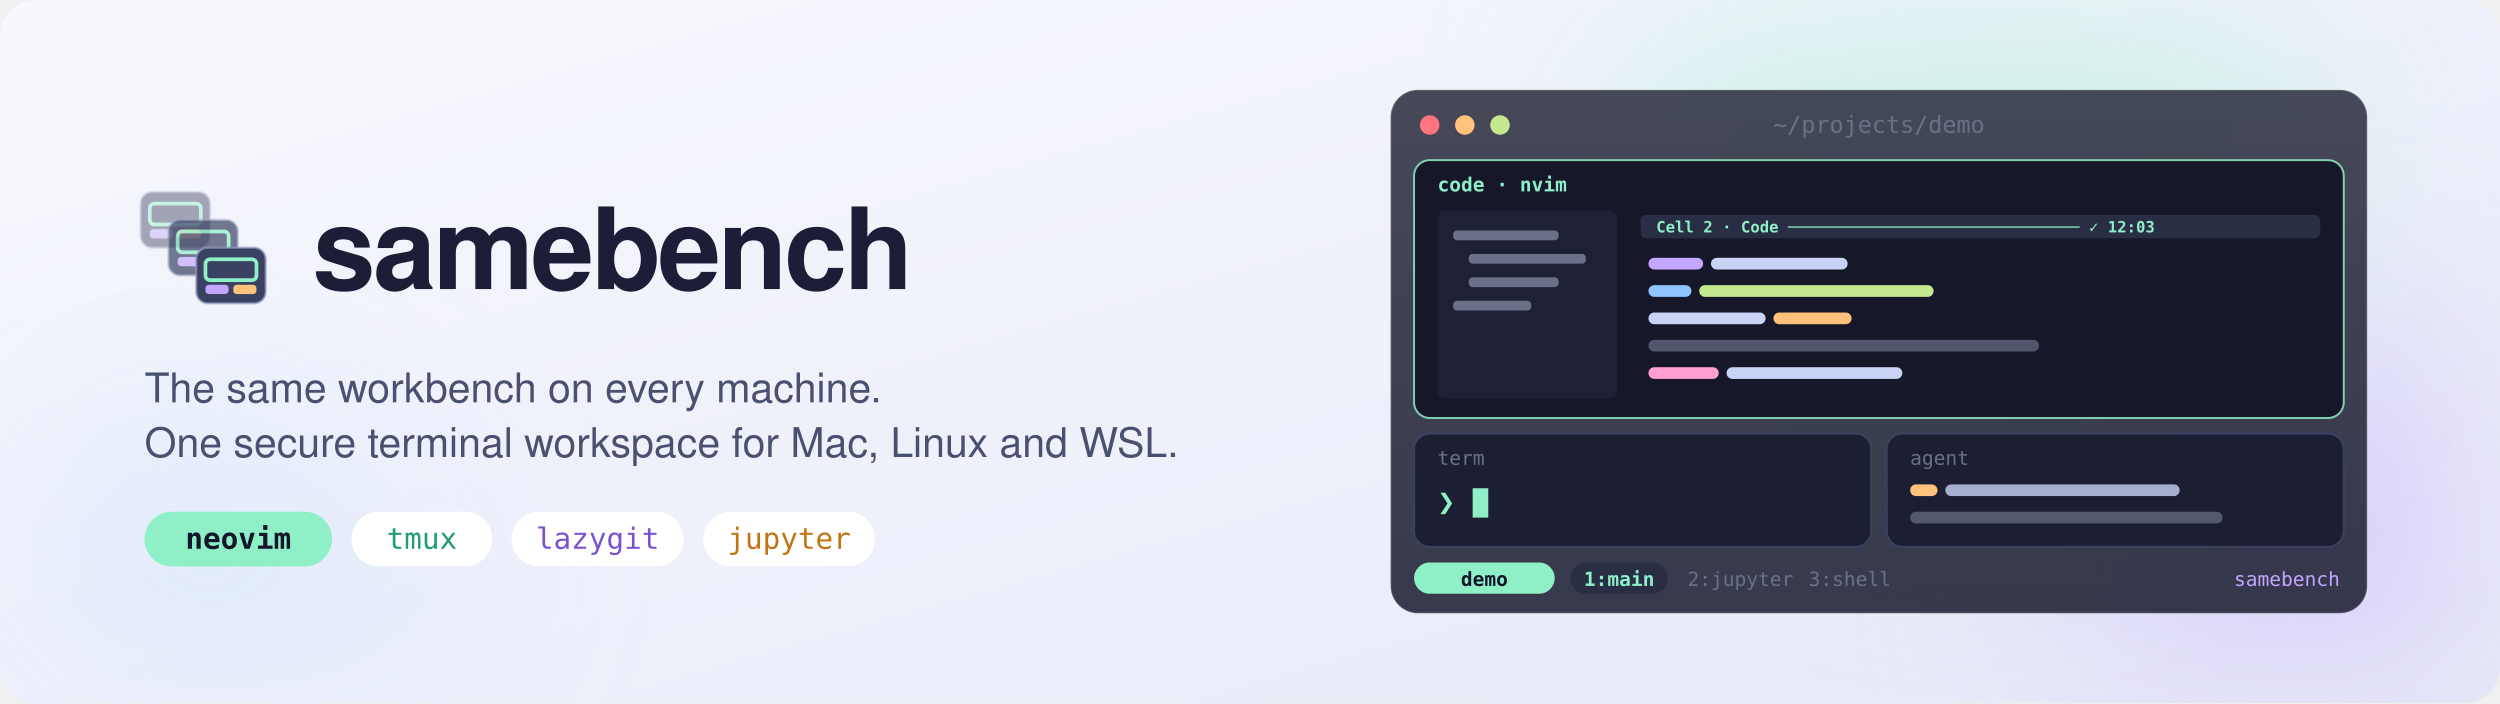
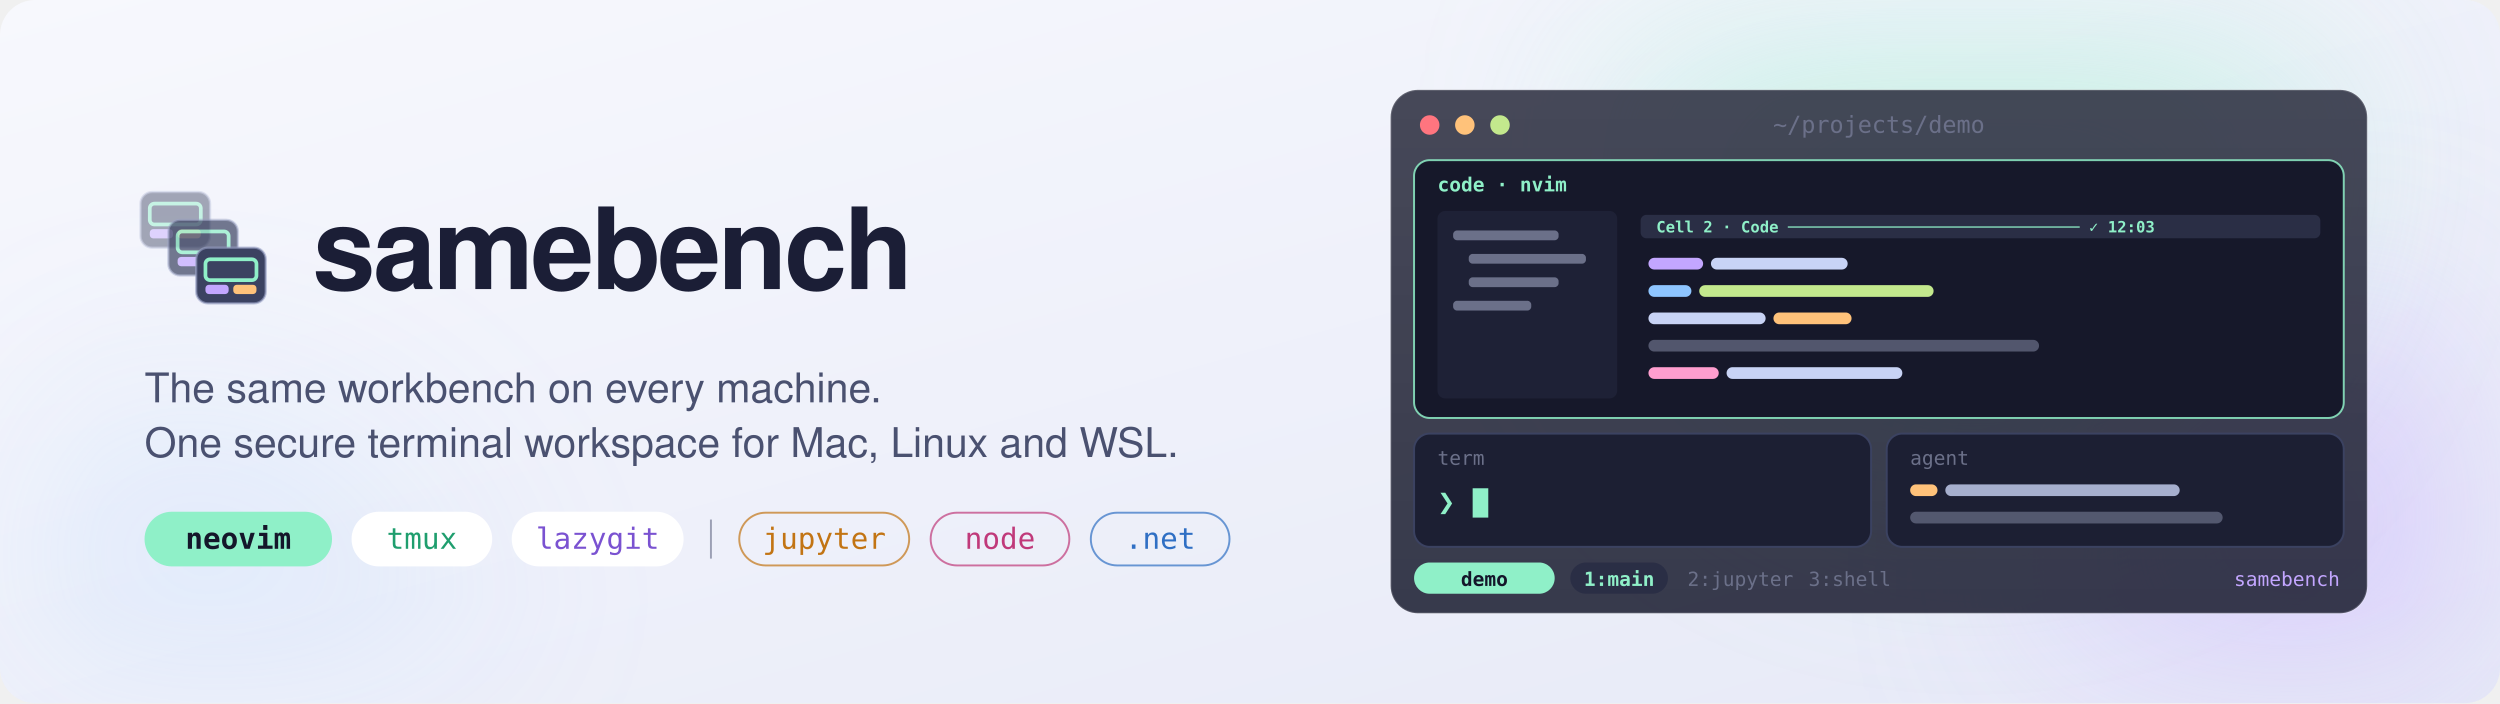
<svg xmlns="http://www.w3.org/2000/svg" width="1280" height="360" viewBox="0 0 1280 360" role="img" aria-labelledby="t d">
  <defs>
    <linearGradient id="bg" x1="0" y1="0" x2="1" y2="1">
      <stop offset="0" stop-color="#f7f8fd" />
      <stop offset="1" stop-color="#e6e9f7" />
    </linearGradient>
    <filter id="blur" x="-50%" y="-50%" width="200%" height="200%">
      <feGaussianBlur stdDeviation="55" />
    </filter>
    <linearGradient id="glass" x1="0" y1="0" x2="0" y2="1">
      <stop offset="0" stop-color="#ffffff" stop-opacity="0.10" />
      <stop offset="1" stop-color="#ffffff" stop-opacity="0.03" />
    </linearGradient>
    <clipPath id="frame">
      <rect width="1280" height="360" rx="18" />
    </clipPath>
    <clipPath id="typed">
      <rect x="0" y="0" width="0" height="20">
        <animate attributeName="width" dur="7s" repeatCount="indefinite" calcMode="discrete" values="0;9;18;27;36;45;54;54;54;0" keyTimes="0;0.1;0.16;0.22;0.28;0.34;0.4;0.7;0.95;1" />
      </rect>
    </clipPath>
  </defs>
  <g clip-path="url(#frame)">
    <rect width="1280" height="360" fill="url(#bg)" />
    <circle cx="1010" cy="70" r="170" fill="#8ff0c8" opacity="0.38" filter="url(#blur)" />
    <circle cx="1210" cy="320" r="150" fill="#c3a6ff" opacity="0.38" filter="url(#blur)" />
    <circle cx="90" cy="360" r="150" fill="#8ec5ff" opacity="0.16" filter="url(#blur)" />
    <g transform="translate(104 128) scale(1.1875)">
      <g transform="translate(-27 -25)" opacity="0.45">
        <rect width="30" height="24" rx="5" fill="#3b4261" stroke="#9aa2c7" stroke-opacity="0.6" />
        <rect x="4" y="5" width="22" height="9" rx="2" fill="none" stroke="#8ff0c8" stroke-width="1.6" />
        <rect x="4" y="16" width="10" height="4" rx="1.5" fill="#c3a6ff" />
        <rect x="16" y="16" width="10" height="4" rx="1.5" fill="#ffc27a" />
      </g>
      <g transform="translate(-15 -13)" opacity="0.7">
        <rect width="30" height="24" rx="5" fill="#3b4261" stroke="#9aa2c7" stroke-opacity="0.6" />
        <rect x="4" y="5" width="22" height="9" rx="2" fill="none" stroke="#8ff0c8" stroke-width="1.6" />
        <rect x="4" y="16" width="10" height="4" rx="1.5" fill="#c3a6ff" />
        <rect x="16" y="16" width="10" height="4" rx="1.5" fill="#ffc27a" />
      </g>
      <g transform="translate(-3 -1)" opacity="1">
        <rect width="30" height="24" rx="5" fill="#3b4261" stroke="#9aa2c7" stroke-opacity="0.6" />
        <rect x="4" y="5" width="22" height="9" rx="2" fill="none" stroke="#8ff0c8" stroke-width="1.6" />
        <rect x="4" y="16" width="10" height="4" rx="1.5" fill="#c3a6ff" />
        <rect x="16" y="16" width="10" height="4" rx="1.5" fill="#ffc27a" />
      </g>
    </g>
    <text x="160" y="148" font-family="-apple-system, 'Segoe UI', Helvetica, Arial, sans-serif" font-size="58" font-weight="700" fill="#1b1e36" letter-spacing="-1.5">samebench</text>
    <text x="74" y="206" font-family="-apple-system, 'Segoe UI', Helvetica, Arial, sans-serif" font-size="21" fill="#4a5170">The same workbench on every machine.</text>
    <text x="74" y="234" font-family="-apple-system, 'Segoe UI', Helvetica, Arial, sans-serif" font-size="21" fill="#4a5170">One secure terminal workspace for Mac, Linux and WSL.</text>
    <g font-family="ui-monospace, SFMono-Regular, Menlo, Consolas, monospace" font-size="15">
      <rect x="74" y="262" width="96" height="28" rx="14" fill="#8ff0c8" />
      <text x="122" y="281" text-anchor="middle" fill="#14162a" font-weight="700">neovim</text>
      <rect x="180" y="262" width="72" height="28" rx="14" fill="#ffffff" />
      <text x="216" y="281" text-anchor="middle" fill="#1f9e6e">tmux</text>
      <rect x="262" y="262" width="88" height="28" rx="14" fill="#ffffff" />
      <text x="306" y="281" text-anchor="middle" fill="#7a52d1">lazygit</text>
-       <rect x="360" y="262" width="88" height="28" rx="14" fill="#ffffff" />
-       <text x="404" y="281" text-anchor="middle" fill="#c27413">jupyter</text>
+       <line x1="364" y1="266" x2="364" y2="286" stroke="#4a5170" stroke-opacity="0.5" />
+       <rect x="378.5" y="262.5" width="87" height="27" rx="13.5" fill="none" stroke="#c27413" stroke-opacity="0.7" />
+       <text x="422" y="281" text-anchor="middle" fill="#c27413">jupyter</text>
+       <rect x="476.5" y="262.5" width="71" height="27" rx="13.5" fill="none" stroke="#c0397a" stroke-opacity="0.7" />
+       <text x="512" y="281" text-anchor="middle" fill="#c0397a">node</text>
+       <rect x="558.5" y="262.5" width="71" height="27" rx="13.5" fill="none" stroke="#2f6fc4" stroke-opacity="0.7" />
+       <text x="594" y="281" text-anchor="middle" fill="#2f6fc4">.net</text>
    </g>
    <g transform="translate(712 46)">
      <rect width="500" height="268" rx="14" fill="#14162a" opacity="0.86" />
      <rect width="500" height="268" rx="14" fill="url(#glass)" stroke="#ffffff" stroke-opacity="0.16" />
      <circle cx="20" cy="18" r="5" fill="#ff757f" />
      <circle cx="38" cy="18" r="5" fill="#ffc27a" />
      <circle cx="56" cy="18" r="5" fill="#c3e88d" />
      <text x="250" y="22" text-anchor="middle" font-family="ui-monospace, SFMono-Regular, Menlo, Consolas, monospace" font-size="12" fill="#6b7089">~/projects/demo</text>
      <rect x="12" y="36" width="476" height="132" rx="8" fill="#16182a" stroke="#8ff0c8" stroke-opacity="0.85" />
      <text x="24" y="52" font-family="ui-monospace, SFMono-Regular, Menlo, Consolas, monospace" font-size="10" fill="#8ff0c8" font-weight="700">code · nvim</text>
      <rect x="24" y="62" width="92" height="96" rx="4" fill="#1e2136" />
      <g fill="#6b7089">
        <rect x="32" y="72" width="54" height="5" rx="2" />
        <rect x="40" y="84" width="60" height="5" rx="2" />
        <rect x="40" y="96" width="46" height="5" rx="2" />
        <rect x="32" y="108" width="40" height="5" rx="2" />
      </g>
      <rect x="128" y="64" width="348" height="12" rx="3" fill="#2a2e45" />
      <text x="136" y="73" font-family="ui-monospace, SFMono-Regular, Menlo, Consolas, monospace" font-size="8" fill="#8ff0c8" font-weight="700">Cell 2 · Code ─────────────────────────────── ✓ 12:03</text>
      <g>
        <rect x="132" y="86" width="28" height="6" rx="3" fill="#c3a6ff" />
        <rect x="164" y="86" width="70" height="6" rx="3" fill="#c8d3f5" />
        <rect x="132" y="100" width="22" height="6" rx="3" fill="#8ec5ff" />
        <rect x="158" y="100" width="120" height="6" rx="3" fill="#c3e88d" />
        <rect x="132" y="114" width="60" height="6" rx="3" fill="#c8d3f5" />
        <rect x="196" y="114" width="40" height="6" rx="3" fill="#ffc27a" />
        <rect x="132" y="128" width="200" height="6" rx="3" fill="#6b7089" opacity="0.7" />
        <rect x="132" y="142" width="36" height="6" rx="3" fill="#ff9ecf" />
        <rect x="172" y="142" width="90" height="6" rx="3" fill="#c8d3f5" />
      </g>
      <rect x="12" y="176" width="234" height="58" rx="8" fill="#1c1f33" stroke="#3b4261" />
      <text x="24" y="192" font-family="ui-monospace, SFMono-Regular, Menlo, Consolas, monospace" font-size="10" fill="#6b7089">term</text>
      <text x="24" y="216" font-family="ui-monospace, SFMono-Regular, Menlo, Consolas, monospace" font-size="15" fill="#8ff0c8">❯</text>
      <g transform="translate(42 202)">
        <text y="14" clip-path="url(#typed)" font-family="ui-monospace, SFMono-Regular, Menlo, Consolas, monospace" font-size="15" fill="#eef1ff">dev -j</text>
        <rect x="0" y="2" width="8" height="15" fill="#8ff0c8">
          <animate attributeName="x" dur="7s" repeatCount="indefinite" calcMode="discrete" values="0;9;18;27;36;45;54;54;54;0" keyTimes="0;0.1;0.16;0.22;0.28;0.34;0.4;0.7;0.95;1" />
          <animate attributeName="opacity" dur="1s" repeatCount="indefinite" calcMode="discrete" values="1;0" />
        </rect>
      </g>
      <rect x="254" y="176" width="234" height="58" rx="8" fill="#1c1f33" stroke="#3b4261" />
      <text x="266" y="192" font-family="ui-monospace, SFMono-Regular, Menlo, Consolas, monospace" font-size="10" fill="#6b7089">agent</text>
      <g>
        <rect x="266" y="202" width="14" height="6" rx="3" fill="#ffc27a" />
        <rect x="284" y="202" width="120" height="6" rx="3" fill="#c8d3f5" opacity="0.8" />
        <rect x="266" y="216" width="160" height="6" rx="3" fill="#6b7089" opacity="0.7" />
      </g>
      <g font-family="ui-monospace, SFMono-Regular, Menlo, Consolas, monospace" font-size="10">
        <rect x="12" y="242" width="72" height="16" rx="8" fill="#8ff0c8" />
        <text x="48" y="254" text-anchor="middle" fill="#14162a" font-weight="700">demo</text>
        <rect x="92" y="242" width="50" height="16" rx="8" fill="#2a2e45" />
        <text x="117" y="254" text-anchor="middle" fill="#8ff0c8" font-weight="700">1:main</text>
        <text x="152" y="254" fill="#6b7089">2:jupyter</text>
        <text x="214" y="254" fill="#6b7089">3:shell</text>
        <text x="486" y="254" text-anchor="end" fill="#c3a6ff">samebench</text>
      </g>
    </g>
  </g>
</svg>
